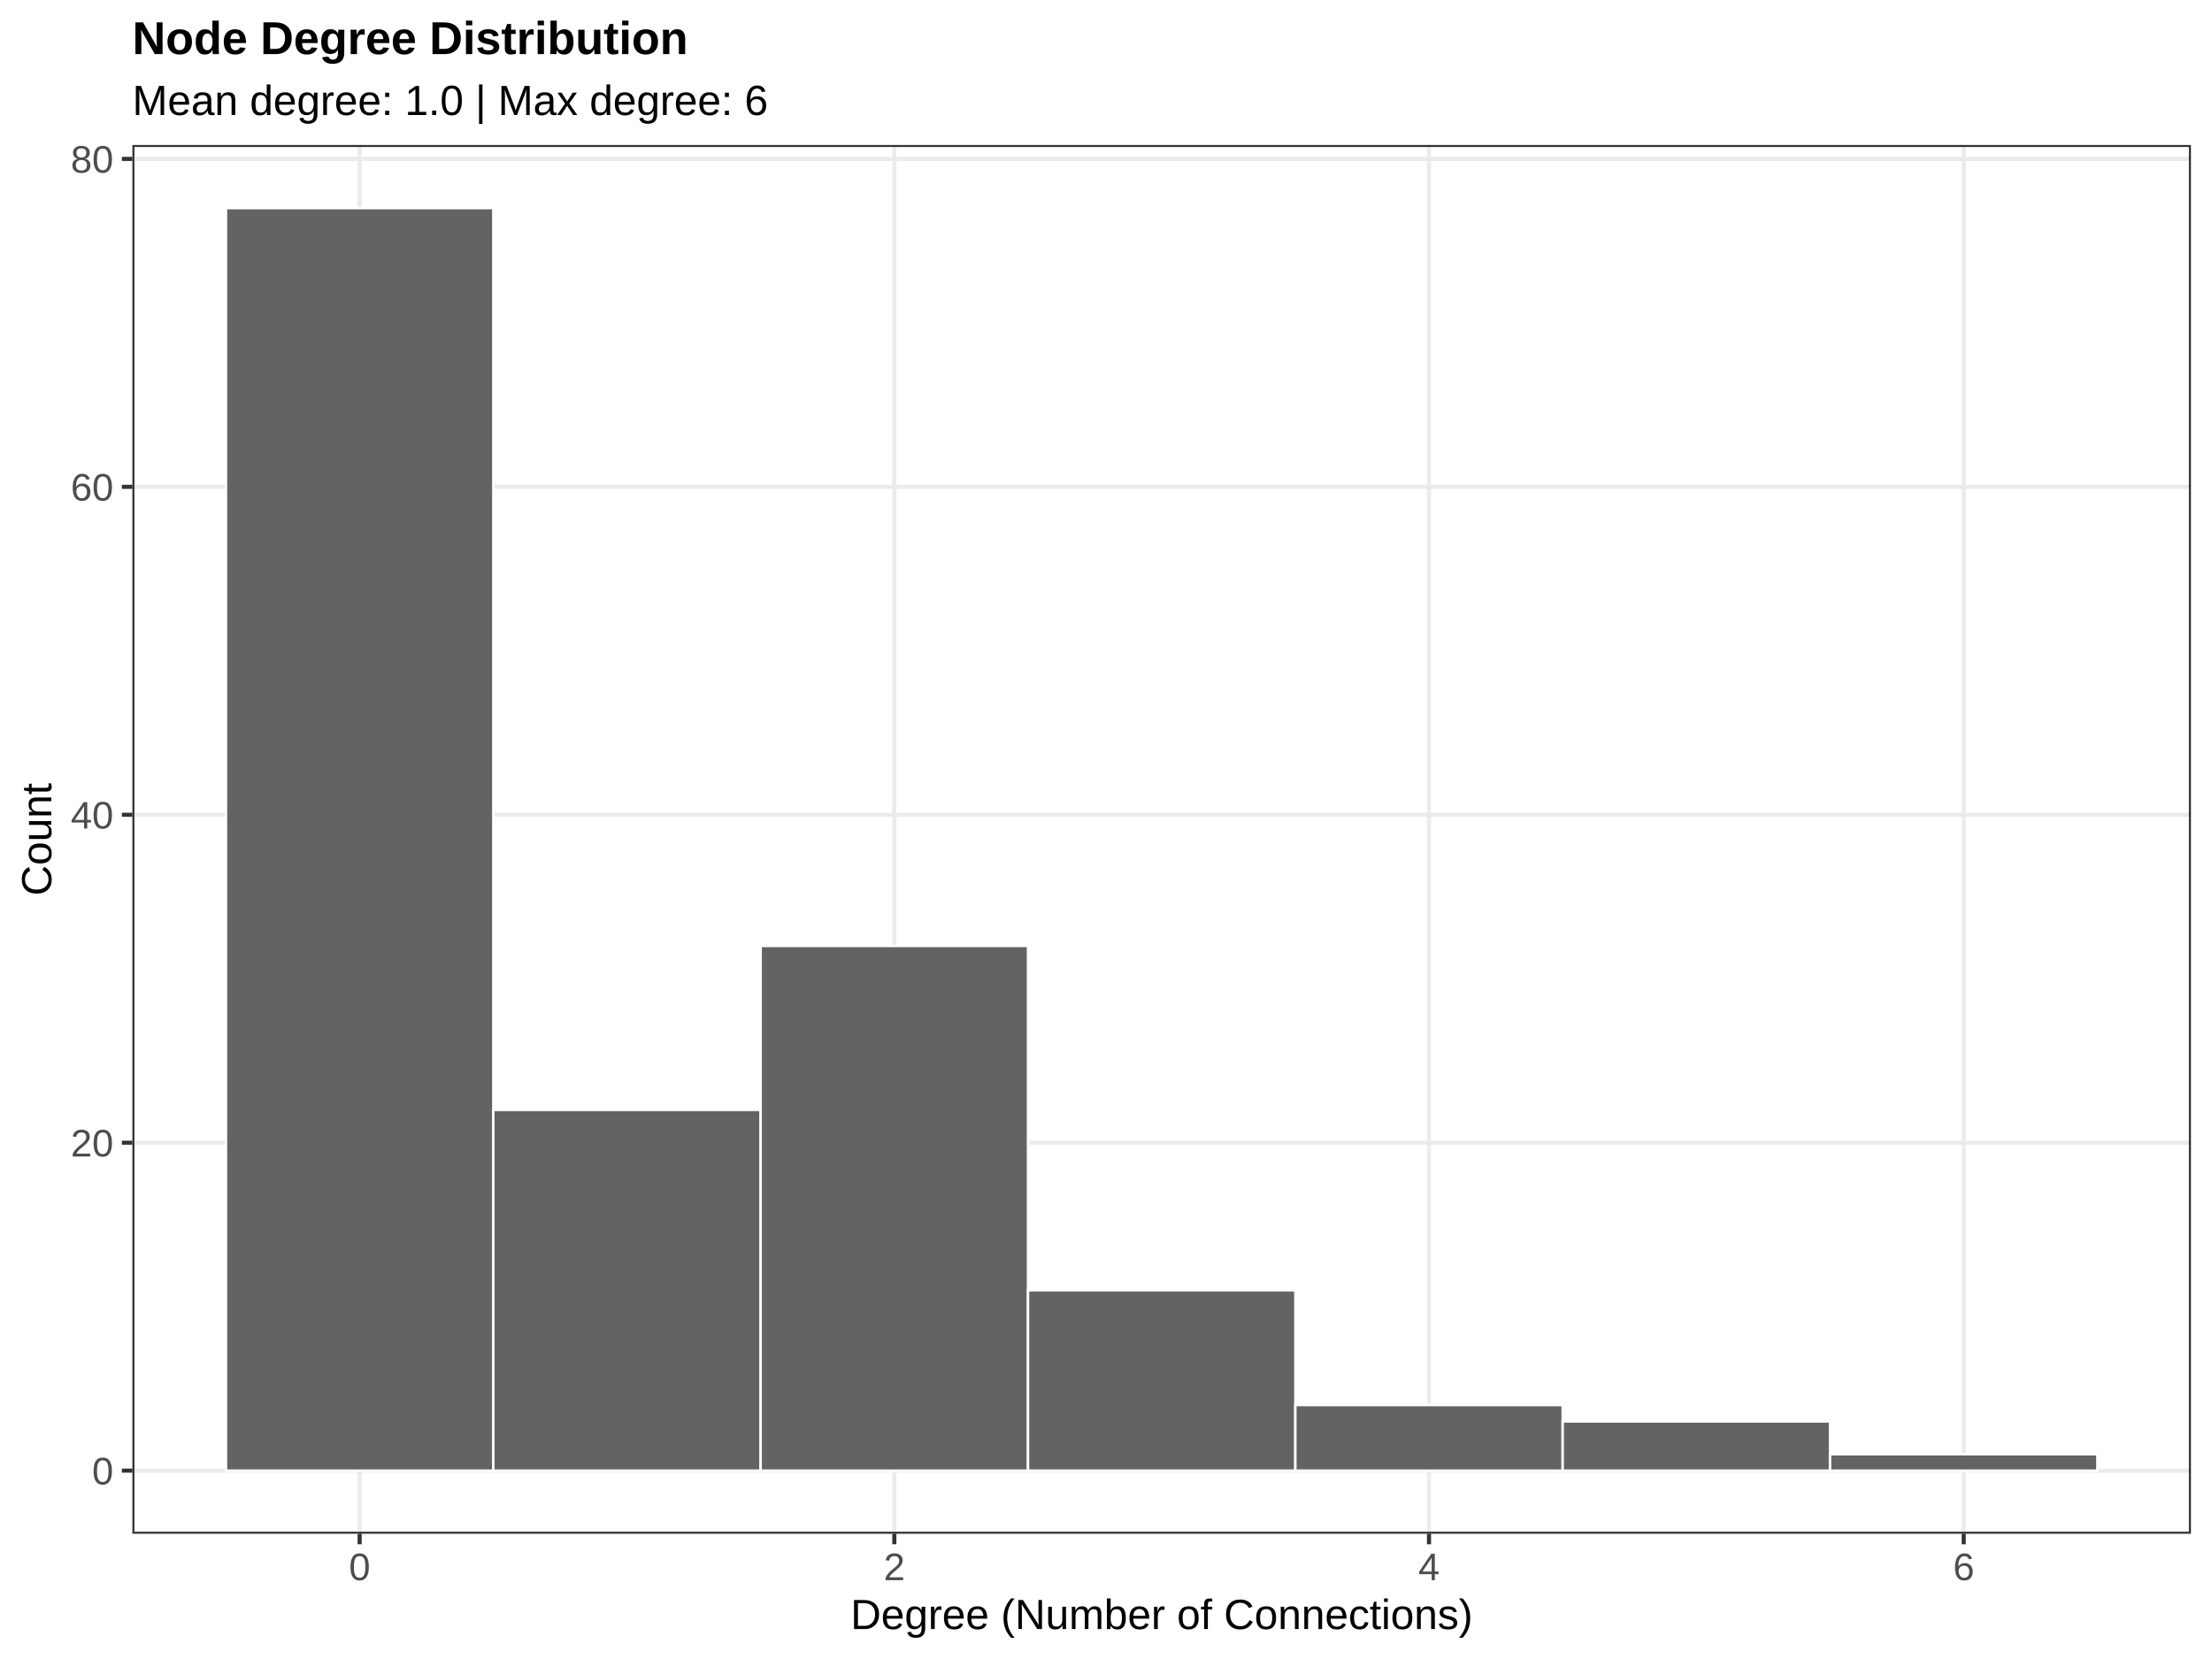
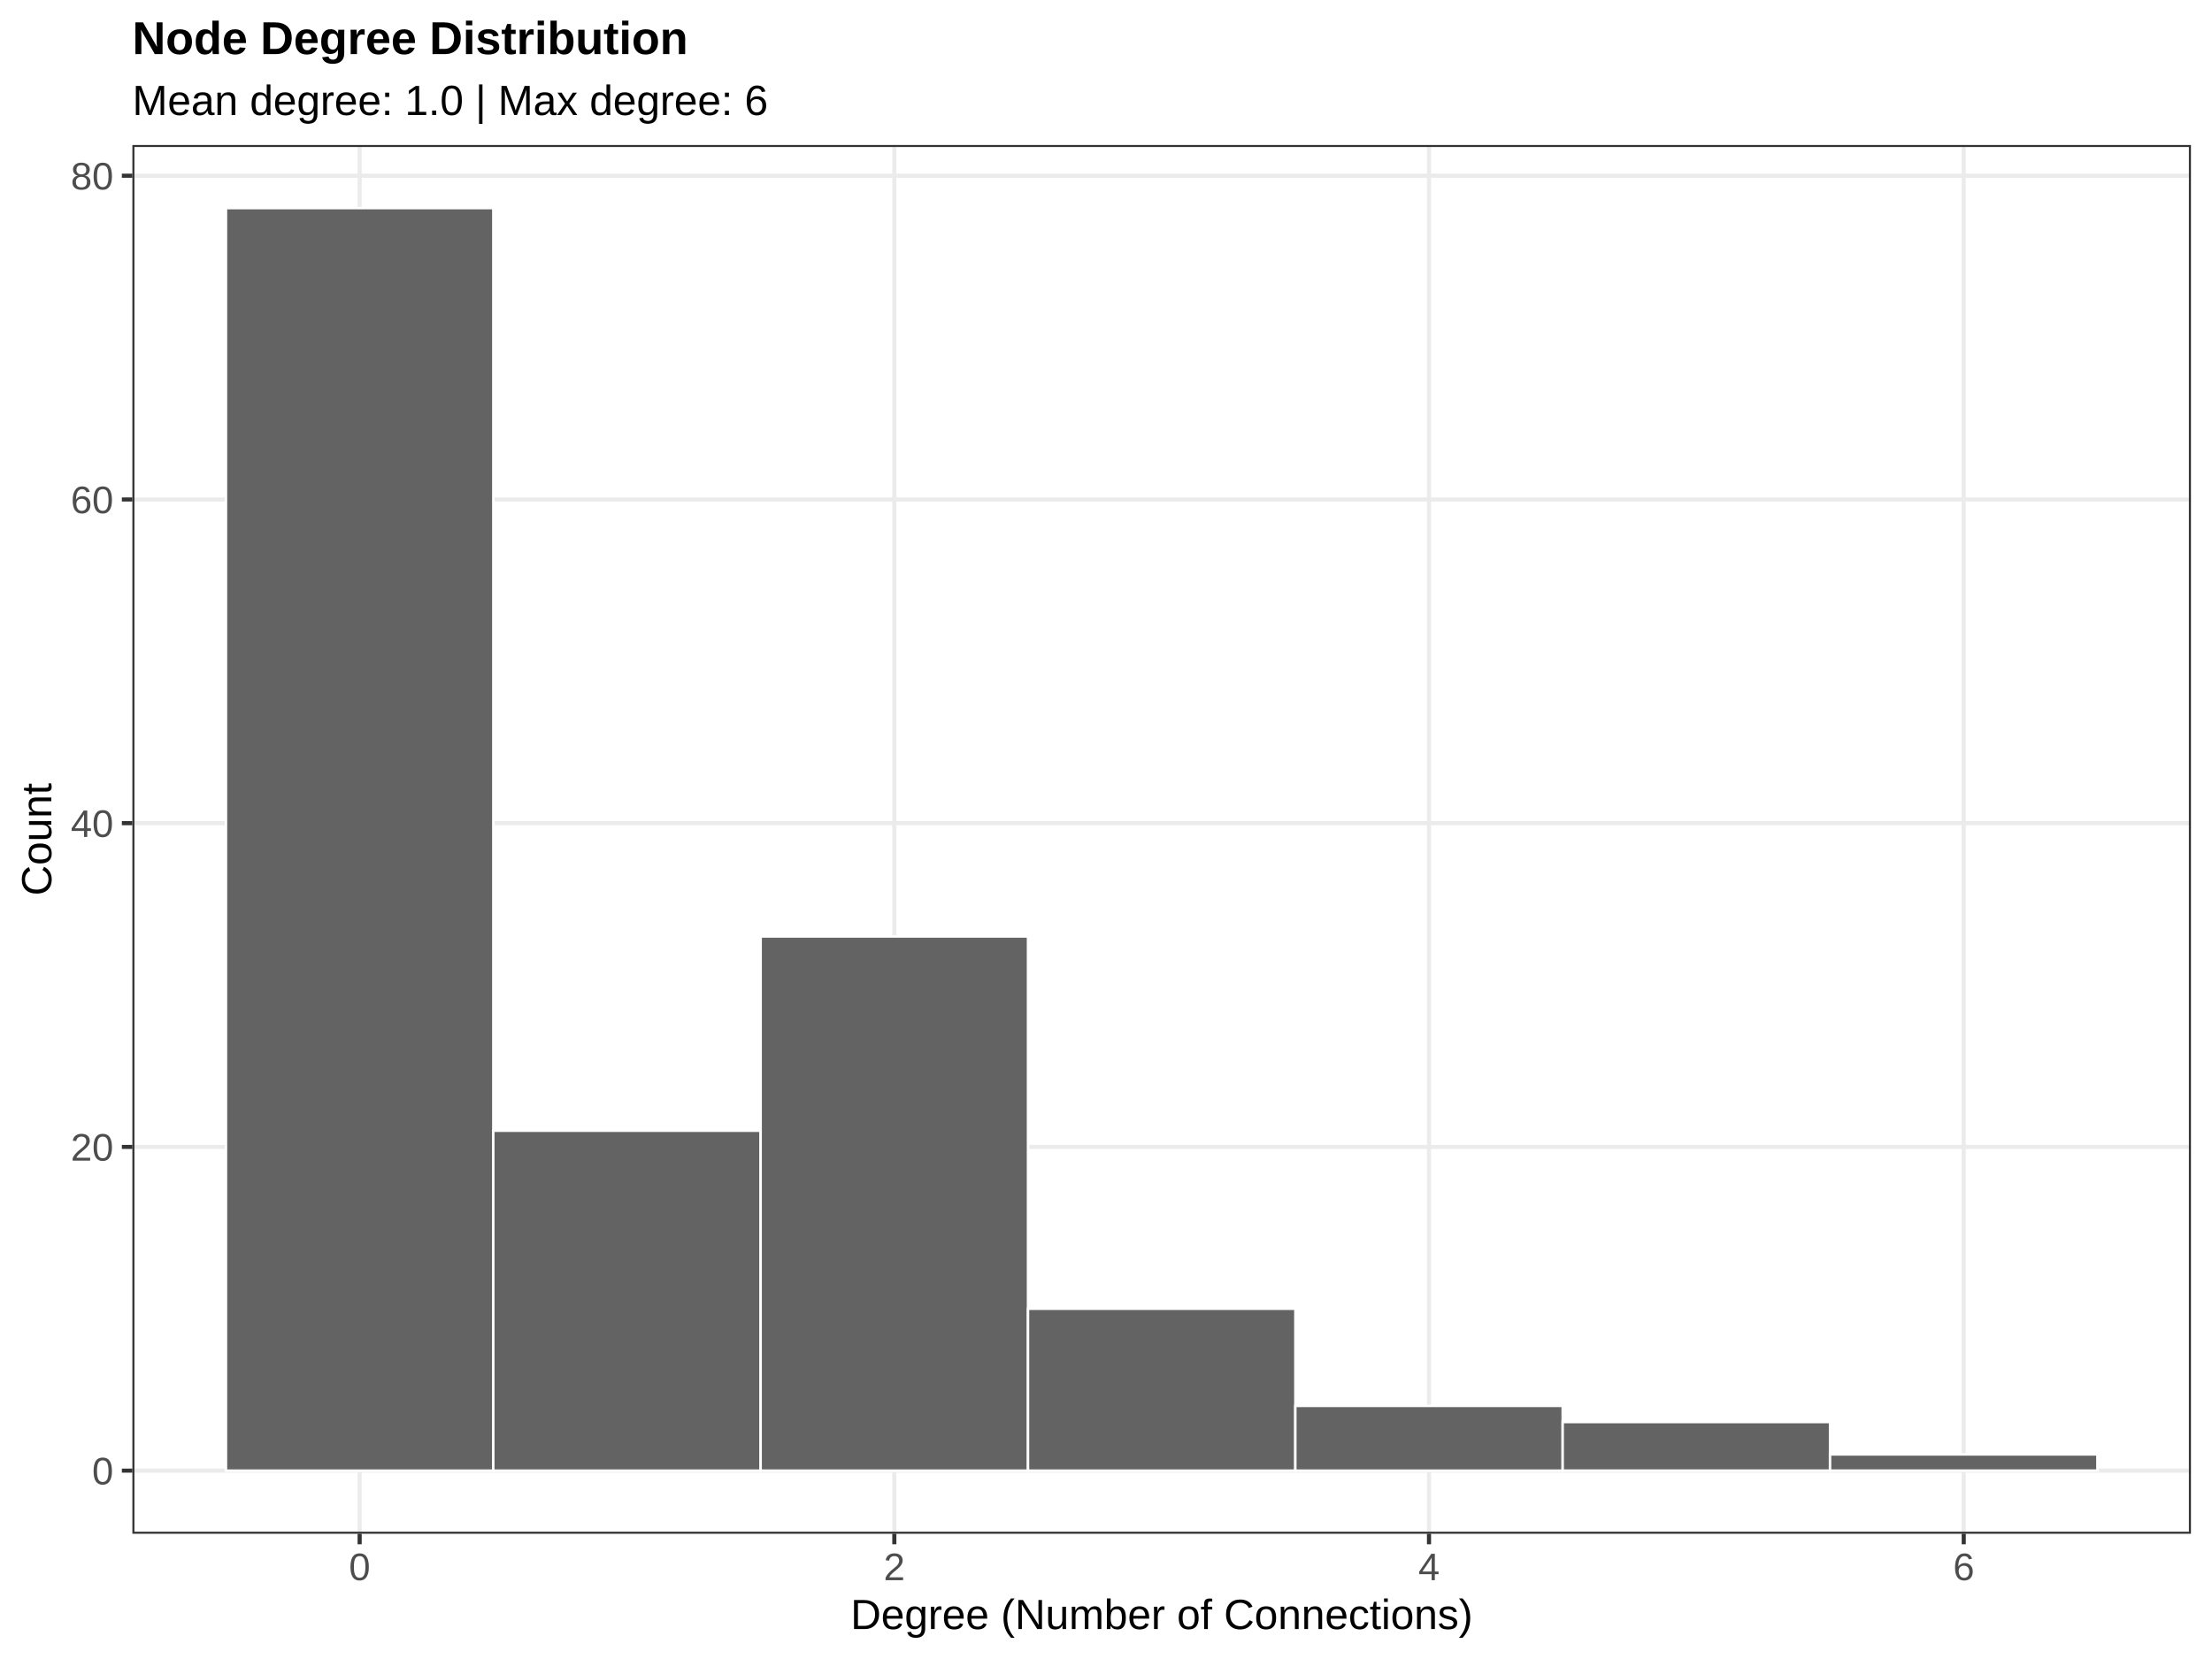
<svg xmlns="http://www.w3.org/2000/svg" width="576.00pt" height="432.00pt" viewBox="0 0 576.00 432.00">
  <g class="svglite">
    <defs>
      <style type="text/css">
    .svglite line, .svglite polyline, .svglite polygon, .svglite path, .svglite rect, .svglite circle {
      fill: none;
      stroke: #000000;
      stroke-linecap: round;
      stroke-linejoin: round;
      stroke-miterlimit: 10.00;
    }
    .svglite text {
      white-space: pre;
    }
    .svglite g.glyphgroup path {
      fill: inherit;
      stroke: none;
    }
  </style>
    </defs>
    <rect width="100%" height="100%" style="stroke: none; fill: #FFFFFF;" />
    <defs>
      <clipPath id="cpMC4wMHw1NzYuMDB8MC4wMHw0MzIuMDA=">
        <rect x="0.00" y="0.00" width="576.00" height="432.00" />
      </clipPath>
    </defs>
    <g clip-path="url(#cpMC4wMHw1NzYuMDB8MC4wMHw0MzIuMDA=)">
      <rect x="0.00" y="0.00" width="576.00" height="432.00" style="stroke-width: 1.07; stroke: #FFFFFF; fill: #FFFFFF;" />
    </g>
    <defs>
      <clipPath id="cpMzQuNDd8NTcwLjUyfDM3Ljc1fDM5OS4zOQ==">
        <rect x="34.47" y="37.75" width="536.05" height="361.64" />
      </clipPath>
    </defs>
    <g clip-path="url(#cpMzQuNDd8NTcwLjUyfDM3Ljc1fDM5OS4zOQ==)">
      <rect x="34.47" y="37.75" width="536.05" height="361.64" style="stroke-width: 1.07; stroke: none; fill: #FFFFFF;" />
      <polyline points="34.47,382.95 570.52,382.95 " style="stroke-width: 1.07; stroke: #EBEBEB; stroke-linecap: butt;" />
-       <polyline points="34.47,297.56 570.52,297.56 " style="stroke-width: 1.07; stroke: #EBEBEB; stroke-linecap: butt;" />
-       <polyline points="34.47,212.16 570.52,212.16 " style="stroke-width: 1.07; stroke: #EBEBEB; stroke-linecap: butt;" />
-       <polyline points="34.47,126.77 570.52,126.77 " style="stroke-width: 1.07; stroke: #EBEBEB; stroke-linecap: butt;" />
-       <polyline points="34.47,41.38 570.52,41.38 " style="stroke-width: 1.07; stroke: #EBEBEB; stroke-linecap: butt;" />
+       <polyline points="34.47,298.65 570.52,298.65 " style="stroke-width: 1.07; stroke: #EBEBEB; stroke-linecap: butt;" />
+       <polyline points="34.47,214.35 570.52,214.35 " style="stroke-width: 1.07; stroke: #EBEBEB; stroke-linecap: butt;" />
+       <polyline points="34.47,130.06 570.52,130.06 " style="stroke-width: 1.07; stroke: #EBEBEB; stroke-linecap: butt;" />
+       <polyline points="34.47,45.76 570.52,45.76 " style="stroke-width: 1.07; stroke: #EBEBEB; stroke-linecap: butt;" />
      <polyline points="93.65,399.39 93.65,37.75 " style="stroke-width: 1.07; stroke: #EBEBEB; stroke-linecap: butt;" />
      <polyline points="232.88,399.39 232.88,37.75 " style="stroke-width: 1.07; stroke: #EBEBEB; stroke-linecap: butt;" />
      <polyline points="372.11,399.39 372.11,37.75 " style="stroke-width: 1.07; stroke: #EBEBEB; stroke-linecap: butt;" />
      <polyline points="511.35,399.39 511.35,37.75 " style="stroke-width: 1.07; stroke: #EBEBEB; stroke-linecap: butt;" />
      <rect x="58.84" y="54.19" width="69.62" height="328.76" style="stroke-width: 0.64; stroke: #FFFFFF; stroke-linecap: butt; stroke-linejoin: miter; fill: #636363;" />
-       <rect x="128.45" y="289.02" width="69.62" height="93.93" style="stroke-width: 0.64; stroke: #FFFFFF; stroke-linecap: butt; stroke-linejoin: miter; fill: #636363;" />
-       <rect x="198.07" y="246.32" width="69.62" height="136.63" style="stroke-width: 0.64; stroke: #FFFFFF; stroke-linecap: butt; stroke-linejoin: miter; fill: #636363;" />
-       <rect x="267.69" y="335.98" width="69.62" height="46.97" style="stroke-width: 0.64; stroke: #FFFFFF; stroke-linecap: butt; stroke-linejoin: miter; fill: #636363;" />
-       <rect x="337.30" y="365.87" width="69.62" height="17.08" style="stroke-width: 0.64; stroke: #FFFFFF; stroke-linecap: butt; stroke-linejoin: miter; fill: #636363;" />
-       <rect x="406.92" y="370.14" width="69.62" height="12.81" style="stroke-width: 0.64; stroke: #FFFFFF; stroke-linecap: butt; stroke-linejoin: miter; fill: #636363;" />
-       <rect x="476.54" y="378.68" width="69.62" height="4.27" style="stroke-width: 0.64; stroke: #FFFFFF; stroke-linecap: butt; stroke-linejoin: miter; fill: #636363;" />
+       <rect x="128.45" y="294.44" width="69.62" height="88.51" style="stroke-width: 0.64; stroke: #FFFFFF; stroke-linecap: butt; stroke-linejoin: miter; fill: #636363;" />
+       <rect x="198.07" y="243.86" width="69.62" height="139.09" style="stroke-width: 0.64; stroke: #FFFFFF; stroke-linecap: butt; stroke-linejoin: miter; fill: #636363;" />
+       <rect x="267.69" y="340.80" width="69.62" height="42.15" style="stroke-width: 0.64; stroke: #FFFFFF; stroke-linecap: butt; stroke-linejoin: miter; fill: #636363;" />
+       <rect x="337.30" y="366.09" width="69.62" height="16.86" style="stroke-width: 0.64; stroke: #FFFFFF; stroke-linecap: butt; stroke-linejoin: miter; fill: #636363;" />
+       <rect x="406.92" y="370.30" width="69.62" height="12.64" style="stroke-width: 0.64; stroke: #FFFFFF; stroke-linecap: butt; stroke-linejoin: miter; fill: #636363;" />
+       <rect x="476.54" y="378.73" width="69.62" height="4.21" style="stroke-width: 0.64; stroke: #FFFFFF; stroke-linecap: butt; stroke-linejoin: miter; fill: #636363;" />
      <rect x="34.47" y="37.75" width="536.05" height="361.64" style="stroke-width: 1.07; stroke: #333333;" />
    </g>
    <g clip-path="url(#cpMC4wMHw1NzYuMDB8MC4wMHw0MzIuMDA=)">
      <text x="29.54" y="386.53" text-anchor="end" style="font-size: 10.00px;fill: #4D4D4D; font-family: &quot;Arial&quot;;" textLength="5.56px" lengthAdjust="spacingAndGlyphs">0</text>
-       <text x="29.54" y="301.14" text-anchor="end" style="font-size: 10.00px;fill: #4D4D4D; font-family: &quot;Arial&quot;;" textLength="11.12px" lengthAdjust="spacingAndGlyphs">20</text>
-       <text x="29.54" y="215.75" text-anchor="end" style="font-size: 10.00px;fill: #4D4D4D; font-family: &quot;Arial&quot;;" textLength="11.12px" lengthAdjust="spacingAndGlyphs">40</text>
-       <text x="29.54" y="130.35" text-anchor="end" style="font-size: 10.00px;fill: #4D4D4D; font-family: &quot;Arial&quot;;" textLength="11.12px" lengthAdjust="spacingAndGlyphs">60</text>
-       <text x="29.54" y="44.96" text-anchor="end" style="font-size: 10.00px;fill: #4D4D4D; font-family: &quot;Arial&quot;;" textLength="11.12px" lengthAdjust="spacingAndGlyphs">80</text>
+       <text x="29.54" y="302.23" text-anchor="end" style="font-size: 10.00px;fill: #4D4D4D; font-family: &quot;Arial&quot;;" textLength="11.12px" lengthAdjust="spacingAndGlyphs">20</text>
+       <text x="29.54" y="217.94" text-anchor="end" style="font-size: 10.00px;fill: #4D4D4D; font-family: &quot;Arial&quot;;" textLength="11.12px" lengthAdjust="spacingAndGlyphs">40</text>
+       <text x="29.54" y="133.64" text-anchor="end" style="font-size: 10.00px;fill: #4D4D4D; font-family: &quot;Arial&quot;;" textLength="11.12px" lengthAdjust="spacingAndGlyphs">60</text>
+       <text x="29.54" y="49.34" text-anchor="end" style="font-size: 10.00px;fill: #4D4D4D; font-family: &quot;Arial&quot;;" textLength="11.12px" lengthAdjust="spacingAndGlyphs">80</text>
      <polyline points="31.73,382.95 34.47,382.95 " style="stroke-width: 1.07; stroke: #333333; stroke-linecap: butt;" />
-       <polyline points="31.73,297.56 34.47,297.56 " style="stroke-width: 1.07; stroke: #333333; stroke-linecap: butt;" />
-       <polyline points="31.73,212.16 34.47,212.16 " style="stroke-width: 1.07; stroke: #333333; stroke-linecap: butt;" />
-       <polyline points="31.73,126.77 34.47,126.77 " style="stroke-width: 1.07; stroke: #333333; stroke-linecap: butt;" />
-       <polyline points="31.73,41.38 34.47,41.38 " style="stroke-width: 1.07; stroke: #333333; stroke-linecap: butt;" />
+       <polyline points="31.73,298.65 34.47,298.65 " style="stroke-width: 1.07; stroke: #333333; stroke-linecap: butt;" />
+       <polyline points="31.73,214.35 34.47,214.35 " style="stroke-width: 1.07; stroke: #333333; stroke-linecap: butt;" />
+       <polyline points="31.73,130.06 34.47,130.06 " style="stroke-width: 1.07; stroke: #333333; stroke-linecap: butt;" />
+       <polyline points="31.73,45.76 34.47,45.76 " style="stroke-width: 1.07; stroke: #333333; stroke-linecap: butt;" />
      <polyline points="93.65,402.13 93.65,399.39 " style="stroke-width: 1.07; stroke: #333333; stroke-linecap: butt;" />
      <polyline points="232.88,402.13 232.88,399.39 " style="stroke-width: 1.07; stroke: #333333; stroke-linecap: butt;" />
      <polyline points="372.11,402.13 372.11,399.39 " style="stroke-width: 1.07; stroke: #333333; stroke-linecap: butt;" />
      <polyline points="511.35,402.13 511.35,399.39 " style="stroke-width: 1.07; stroke: #333333; stroke-linecap: butt;" />
      <text x="93.65" y="411.48" text-anchor="middle" style="font-size: 10.00px;fill: #4D4D4D; font-family: &quot;Arial&quot;;" textLength="5.56px" lengthAdjust="spacingAndGlyphs">0</text>
      <text x="232.88" y="411.48" text-anchor="middle" style="font-size: 10.00px;fill: #4D4D4D; font-family: &quot;Arial&quot;;" textLength="5.56px" lengthAdjust="spacingAndGlyphs">2</text>
      <text x="372.11" y="411.48" text-anchor="middle" style="font-size: 10.00px;fill: #4D4D4D; font-family: &quot;Arial&quot;;" textLength="5.56px" lengthAdjust="spacingAndGlyphs">4</text>
      <text x="511.35" y="411.48" text-anchor="middle" style="font-size: 10.00px;fill: #4D4D4D; font-family: &quot;Arial&quot;;" textLength="5.56px" lengthAdjust="spacingAndGlyphs">6</text>
      <text x="302.50" y="424.20" text-anchor="middle" style="font-size: 11.00px; font-family: &quot;Arial&quot;;" textLength="162.09px" lengthAdjust="spacingAndGlyphs">Degree (Number of Connections)</text>
      <text transform="translate(13.36,218.57) rotate(-90)" text-anchor="middle" style="font-size: 11.00px; font-family: &quot;Arial&quot;;" textLength="29.38px" lengthAdjust="spacingAndGlyphs">Count</text>
      <text x="34.47" y="29.95" style="font-size: 11.00px; font-family: &quot;Arial&quot;;" textLength="165.67px" lengthAdjust="spacingAndGlyphs">Mean degree: 1.0 | Max degree: 6</text>
      <text x="34.47" y="14.08" style="font-size: 12.00px; font-weight: bold; font-family: &quot;Arial&quot;;" textLength="144.66px" lengthAdjust="spacingAndGlyphs">Node Degree Distribution</text>
    </g>
  </g>
</svg>
